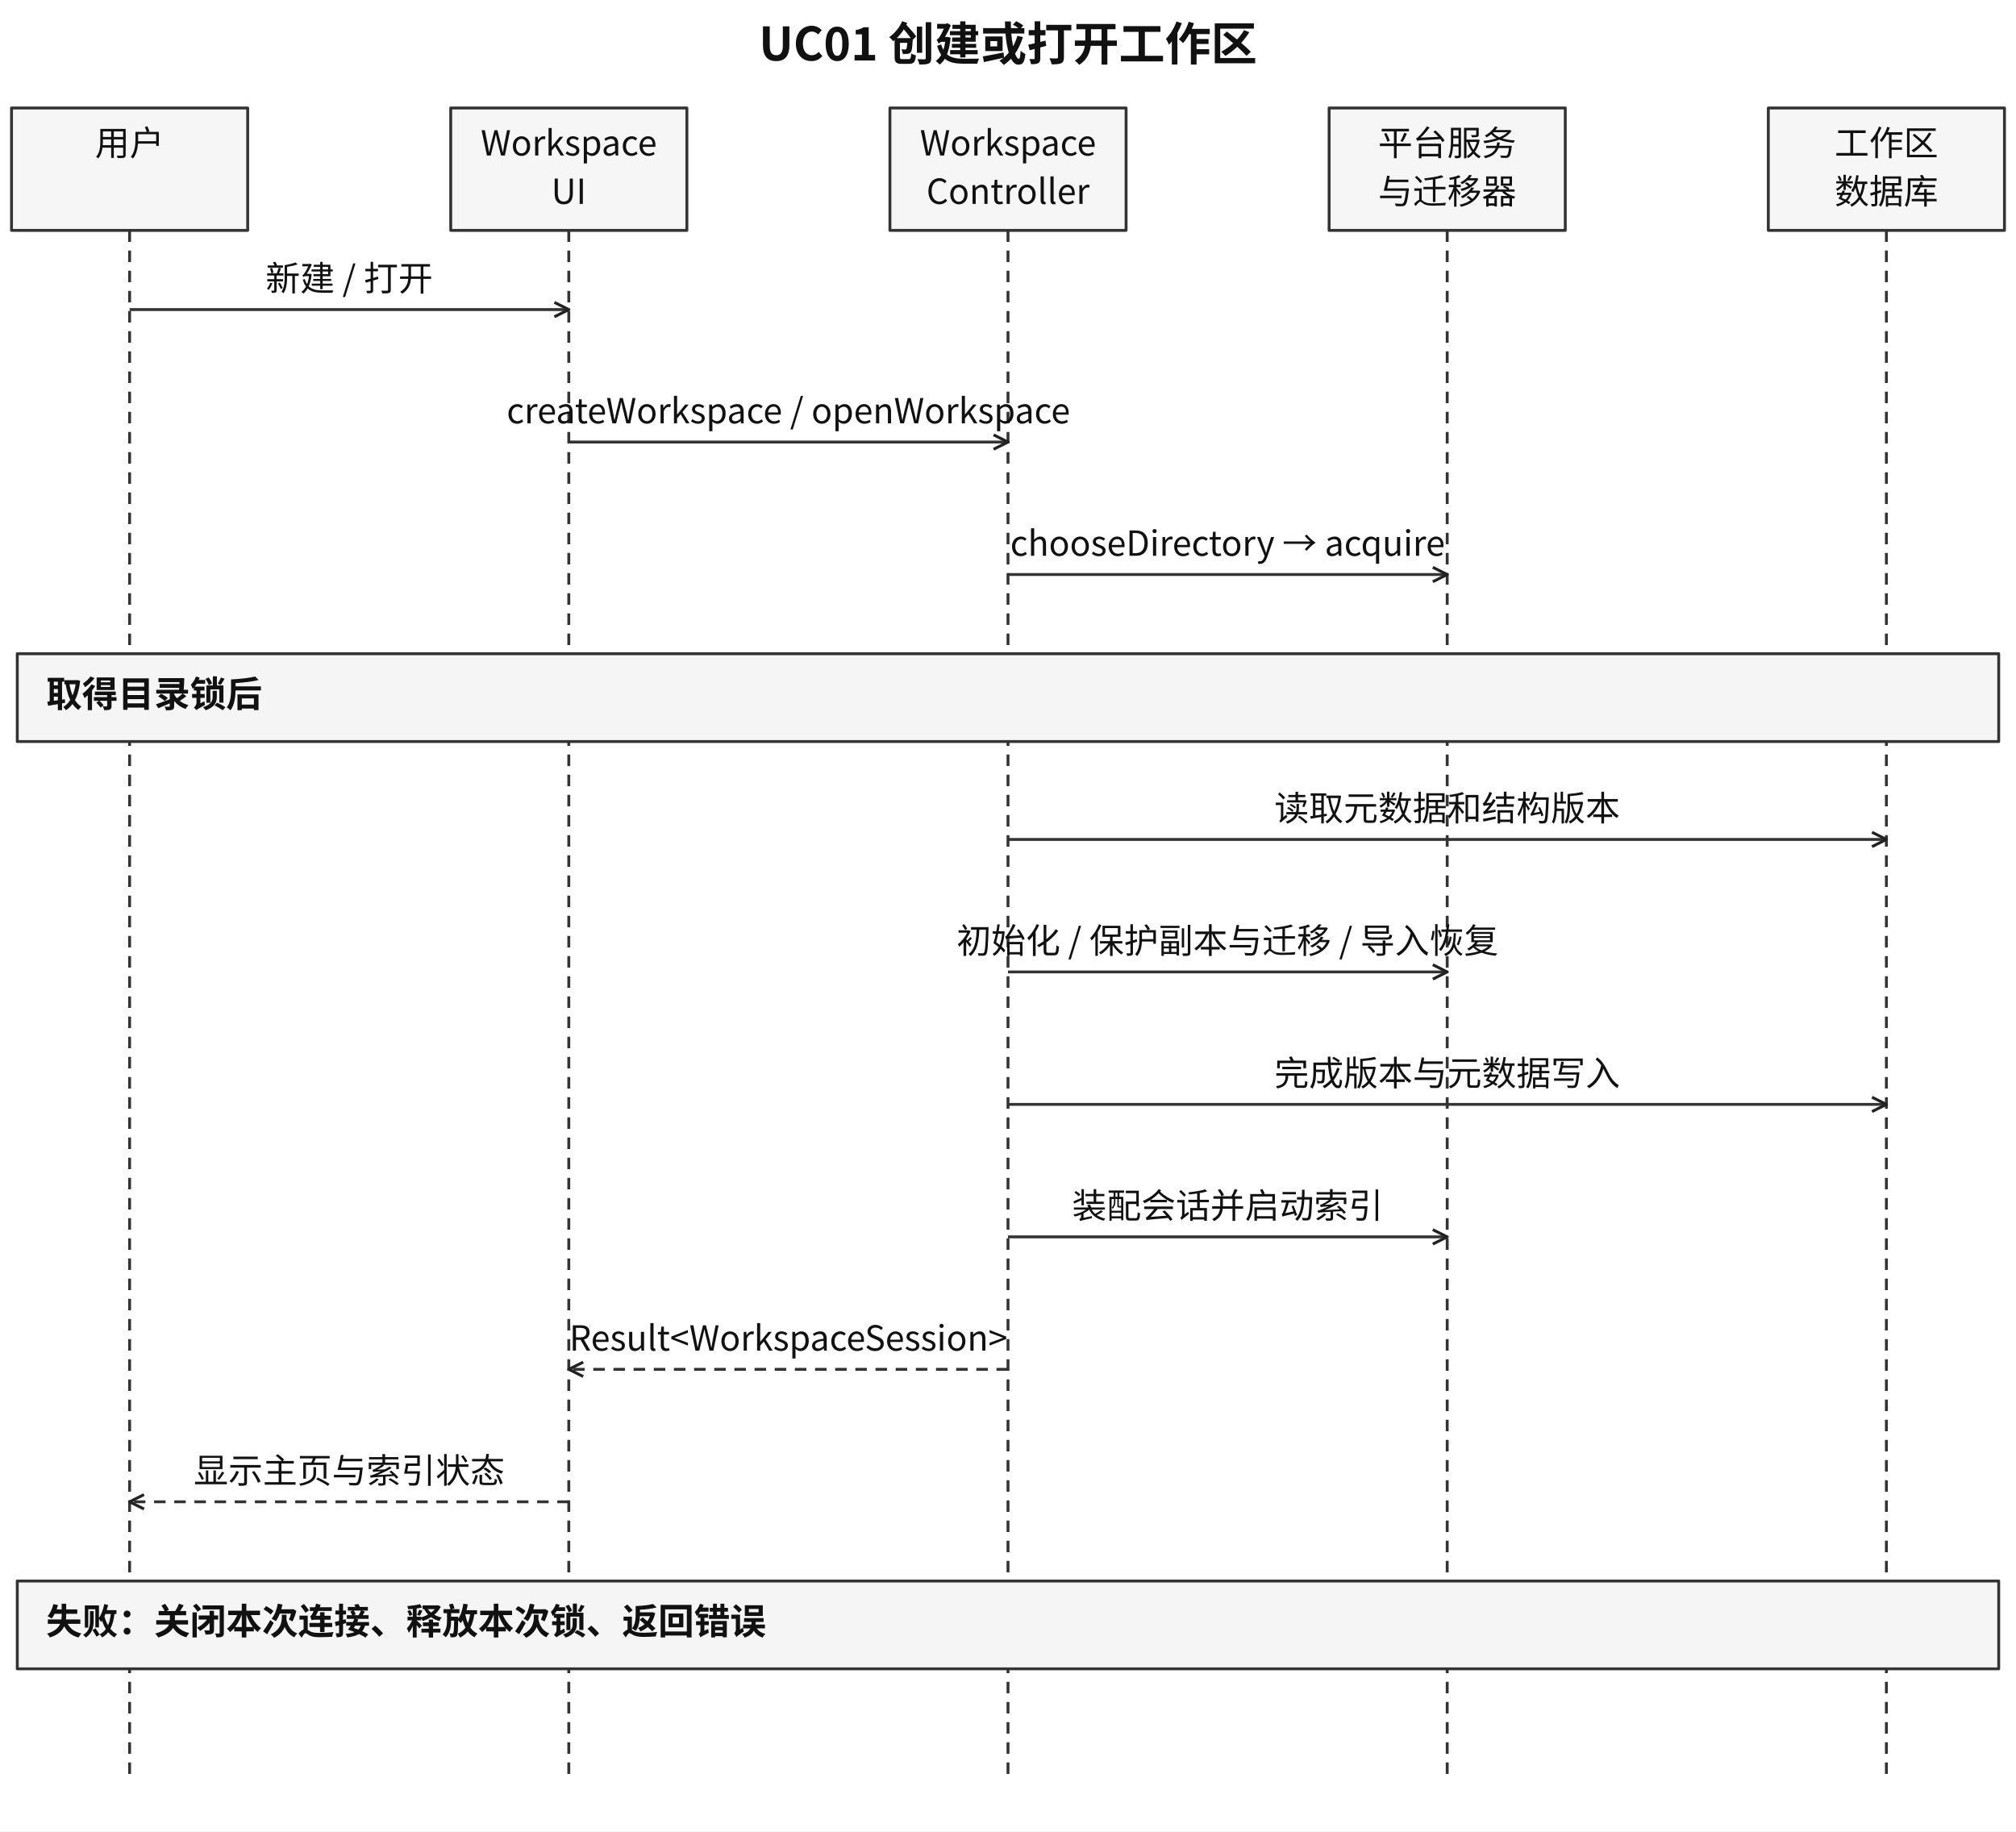
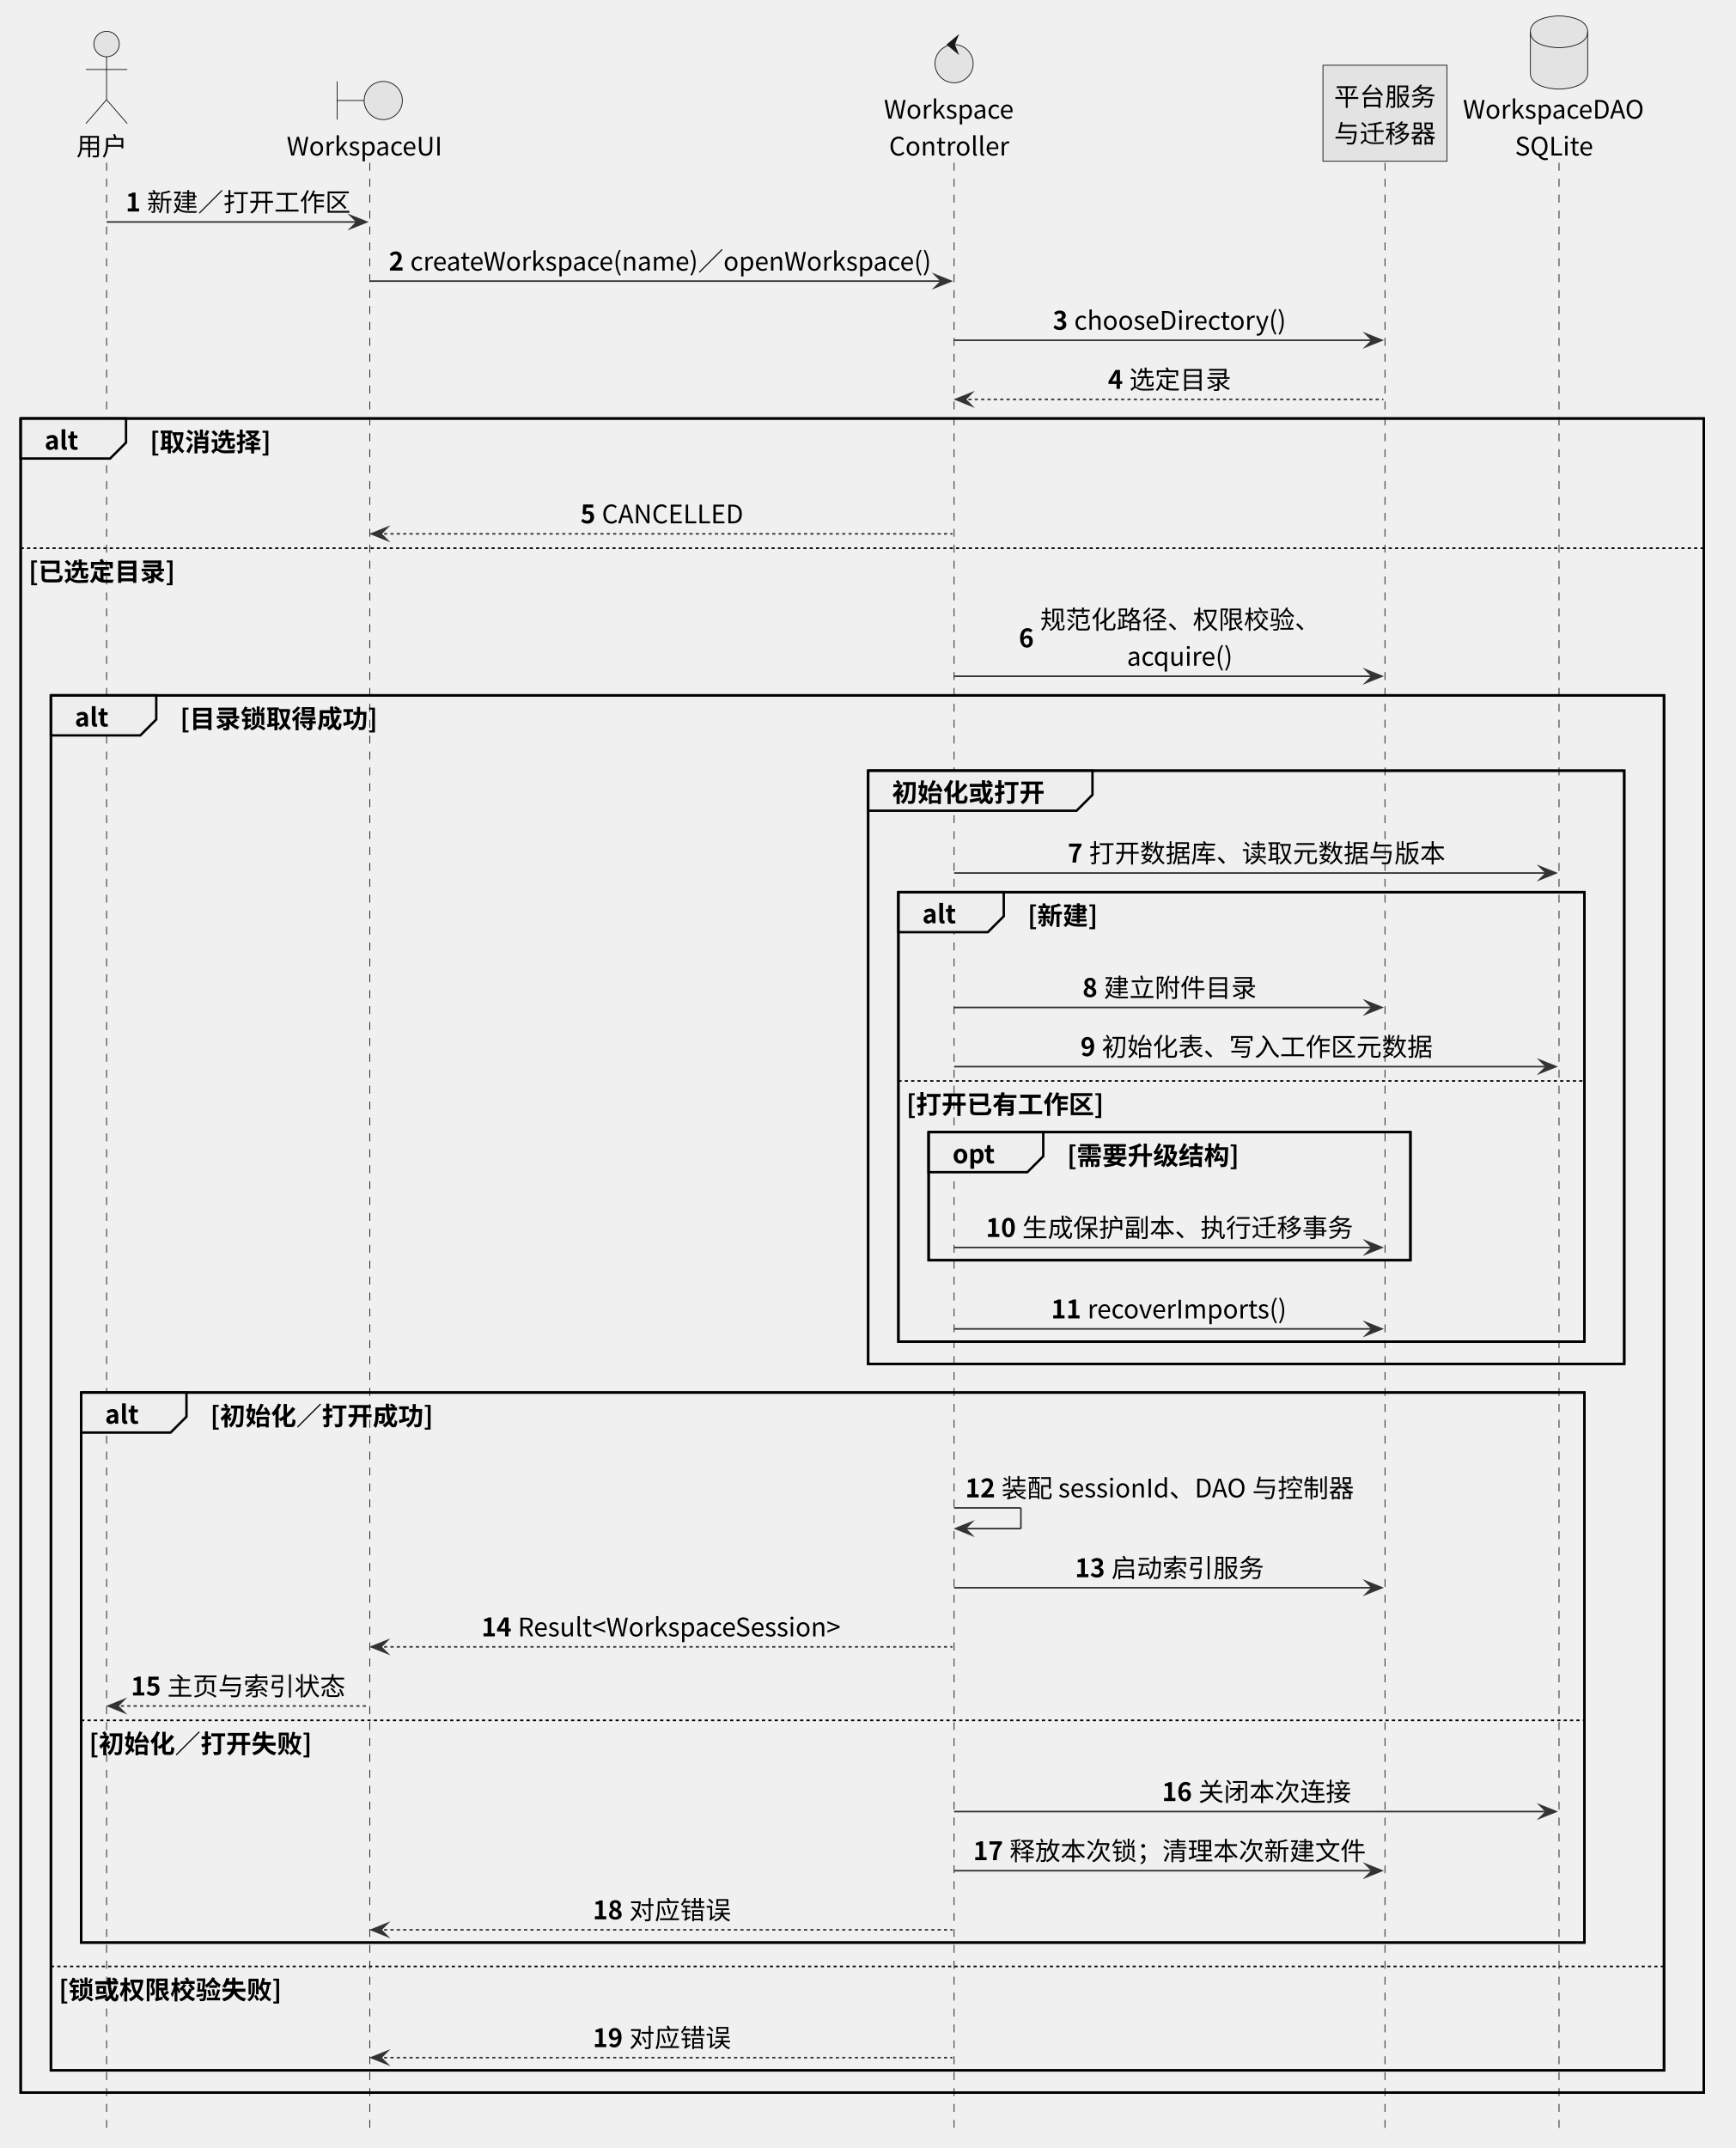
- <svg xmlns="http://www.w3.org/2000/svg" width="1400" height="1272" viewBox="0 0 1400 1272">
-   <defs>
-     <marker id="arrow" viewBox="0 0 12 12" refX="11" refY="6" markerWidth="12" markerHeight="12" orient="auto-start-reverse" markerUnits="userSpaceOnUse">
-       <path d="M1 1 L11 6 L1 11" fill="none" stroke="#222" stroke-width="2" />
-     </marker>
-     <marker id="triangle" viewBox="0 0 20 20" refX="19" refY="10" markerWidth="20" markerHeight="20" orient="auto" markerUnits="userSpaceOnUse">
-       <path d="M1 1 L19 10 L1 19 Z" fill="white" stroke="#222" stroke-width="2" />
-     </marker>
-     <marker id="diamond" viewBox="0 0 22 16" refX="1" refY="8" markerWidth="22" markerHeight="16" orient="auto-start-reverse" markerUnits="userSpaceOnUse">
-       <path d="M1 8 L11 1 L21 8 L11 15 Z" fill="#222" />
-     </marker>
-   </defs>
-   <rect width="1400" height="1272" fill="white" />
-   <g font-family="Noto Sans CJK SC, sans-serif" fill="#111" stroke-linejoin="round">
-     <text x="700.0" y="42.0" text-anchor="middle" font-size="32" font-weight="bold">UC01 创建或打开工作区</text>
-     <rect x="8.0" y="75" width="164" height="85" fill="#f6f6f6" stroke="#333" stroke-width="2" rx="0" />
-     <text x="90.0" y="108.0" text-anchor="middle" font-size="24">用户</text>
-     <line x1="90.0" y1="160" x2="90.0" y2="1237" stroke="#333" stroke-width="2" stroke-dasharray="8 6" />
-     <rect x="313.0" y="75" width="164" height="85" fill="#f6f6f6" stroke="#333" stroke-width="2" rx="0" />
-     <text x="395.0" y="108.0" text-anchor="middle" font-size="24">Workspace</text>
-     <text x="395.0" y="141.6" text-anchor="middle" font-size="24">UI</text>
-     <line x1="395.0" y1="160" x2="395.0" y2="1237" stroke="#333" stroke-width="2" stroke-dasharray="8 6" />
-     <rect x="618.0" y="75" width="164" height="85" fill="#f6f6f6" stroke="#333" stroke-width="2" rx="0" />
-     <text x="700.0" y="108.0" text-anchor="middle" font-size="24">Workspace</text>
-     <text x="700.0" y="141.6" text-anchor="middle" font-size="24">Controller</text>
-     <line x1="700.0" y1="160" x2="700.0" y2="1237" stroke="#333" stroke-width="2" stroke-dasharray="8 6" />
-     <rect x="923.0" y="75" width="164" height="85" fill="#f6f6f6" stroke="#333" stroke-width="2" rx="0" />
-     <text x="1005.0" y="108.0" text-anchor="middle" font-size="24">平台服务</text>
-     <text x="1005.0" y="141.6" text-anchor="middle" font-size="24">与迁移器</text>
-     <line x1="1005.0" y1="160" x2="1005.0" y2="1237" stroke="#333" stroke-width="2" stroke-dasharray="8 6" />
-     <rect x="1228.0" y="75" width="164" height="85" fill="#f6f6f6" stroke="#333" stroke-width="2" rx="0" />
-     <text x="1310.0" y="108.0" text-anchor="middle" font-size="24">工作区</text>
-     <text x="1310.0" y="141.6" text-anchor="middle" font-size="24">数据库</text>
-     <line x1="1310.0" y1="160" x2="1310.0" y2="1237" stroke="#333" stroke-width="2" stroke-dasharray="8 6" />
-     <line x1="90.0" y1="215" x2="395.0" y2="215" stroke="#333" stroke-width="2" marker-end="url(#arrow)" />
-     <text x="242.5" y="202.0" text-anchor="middle" font-size="24">新建 / 打开</text>
-     <line x1="395.0" y1="307" x2="700.0" y2="307" stroke="#333" stroke-width="2" marker-end="url(#arrow)" />
-     <text x="547.5" y="294.0" text-anchor="middle" font-size="24">createWorkspace / openWorkspace</text>
-     <line x1="700.0" y1="399" x2="1005.0" y2="399" stroke="#333" stroke-width="2" marker-end="url(#arrow)" />
-     <text x="852.5" y="386.0" text-anchor="middle" font-size="24">chooseDirectory → acquire</text>
-     <rect x="12" y="454" width="1376" height="61" fill="#f5f5f5" stroke="#333" stroke-width="2" rx="0" />
-     <text x="32" y="491.0" text-anchor="start" font-size="25" font-weight="bold">取得目录锁后</text>
-     <line x1="700.0" y1="583" x2="1310.0" y2="583" stroke="#333" stroke-width="2" marker-end="url(#arrow)" />
-     <text x="1005.0" y="570.0" text-anchor="middle" font-size="24">读取元数据和结构版本</text>
-     <line x1="700.0" y1="675" x2="1005.0" y2="675" stroke="#333" stroke-width="2" marker-end="url(#arrow)" />
-     <text x="852.5" y="662.0" text-anchor="middle" font-size="24">初始化 / 保护副本与迁移 / 导入恢复</text>
-     <line x1="700.0" y1="767" x2="1310.0" y2="767" stroke="#333" stroke-width="2" marker-end="url(#arrow)" />
-     <text x="1005.0" y="754.0" text-anchor="middle" font-size="24">完成版本与元数据写入</text>
-     <line x1="700.0" y1="859" x2="1005.0" y2="859" stroke="#333" stroke-width="2" marker-end="url(#arrow)" />
-     <text x="852.5" y="846.0" text-anchor="middle" font-size="24">装配会话并启动索引</text>
-     <line x1="700.0" y1="951" x2="395.0" y2="951" stroke="#333" stroke-width="2" stroke-dasharray="8 6" marker-end="url(#arrow)" />
-     <text x="547.5" y="938.0" text-anchor="middle" font-size="24">Result&lt;WorkspaceSession&gt;</text>
-     <line x1="395.0" y1="1043" x2="90.0" y2="1043" stroke="#333" stroke-width="2" stroke-dasharray="8 6" marker-end="url(#arrow)" />
-     <text x="242.5" y="1030.0" text-anchor="middle" font-size="24">显示主页与索引状态</text>
-     <rect x="12" y="1098" width="1376" height="61" fill="#f5f5f5" stroke="#333" stroke-width="2" rx="0" />
-     <text x="32" y="1135.0" text-anchor="start" font-size="25" font-weight="bold">失败：关闭本次连接、释放本次锁、返回错误</text>
+ <svg xmlns="http://www.w3.org/2000/svg" version="1.1" data-diagram-type="SEQUENCE" style="width:1091px;height:1350px;background:#FFFFFF;" width="1091px" height="1350px" viewBox="0 0 1091 1350" zoomAndPan="magnify" preserveAspectRatio="none" contentStyleType="text/css">
+   <defs />
+   <g font-family="sans-serif" lengthAdjust="spacing">
+     <rect x="13" y="263.008" width="1058.082" height="1052.209" fill="none" style="stroke:#000;stroke-width:1.5;" />
+     <rect x="32" y="437.017" width="1014.082" height="864.201" fill="none" style="stroke:#000;stroke-width:1.5;" />
+     <rect x="545.785" y="484.353" width="475.297" height="372.849" fill="none" style="stroke:#000;stroke-width:1.5;" />
+     <rect x="564.785" y="560.689" width="431.297" height="282.512" fill="none" style="stroke:#000;stroke-width:1.5;" />
+     <rect x="583.785" y="711.529" width="302.88" height="80.504" fill="none" style="stroke:#000;stroke-width:1.5;" />
+     <rect x="51" y="875.201" width="945.082" height="345.68" fill="none" style="stroke:#000;stroke-width:1.5;" />
+     <g class="participant-lifeline" data-qualified-name="U" data-entity-uid="part1" id="part1-lifeline" data-source-line="14">
+       <g>
+         <rect x="63.5" y="102.336" width="8" height="1236.882" fill="#000" fill-opacity="0" />
+         <line x1="67" y1="102.336" x2="67" y2="1339.218" style="stroke:#181818;stroke-width:0.5;stroke-dasharray:5,5;" />
+       </g>
+     </g>
+     <g class="participant-lifeline" data-qualified-name="UI" data-entity-uid="part2" id="part2-lifeline" data-source-line="15">
+       <g>
+         <rect x="228.94" y="102.336" width="8" height="1236.882" fill="#000" fill-opacity="0" />
+         <line x1="232.44" y1="102.336" x2="232.44" y2="1339.218" style="stroke:#181818;stroke-width:0.5;stroke-dasharray:5,5;" />
+       </g>
+     </g>
+     <g class="participant-lifeline" data-qualified-name="C" data-entity-uid="part3" id="part3-lifeline" data-source-line="16">
+       <g>
+         <rect x="596.285" y="102.336" width="8" height="1236.882" fill="#000" fill-opacity="0" />
+         <line x1="599.785" y1="102.336" x2="599.785" y2="1339.218" style="stroke:#181818;stroke-width:0.5;stroke-dasharray:5,5;" />
+       </g>
+     </g>
+     <g class="participant-lifeline" data-qualified-name="P" data-entity-uid="part4" id="part4-lifeline" data-source-line="17">
+       <g>
+         <rect x="867.165" y="102.336" width="8" height="1236.882" fill="#000" fill-opacity="0" />
+         <line x1="870.665" y1="102.336" x2="870.665" y2="1339.218" style="stroke:#181818;stroke-width:0.5;stroke-dasharray:5,5;" />
+       </g>
+     </g>
+     <g class="participant-lifeline" data-qualified-name="DB" data-entity-uid="part5" id="part5-lifeline" data-source-line="18">
+       <g>
+         <rect x="976.582" y="102.336" width="8" height="1236.882" fill="#000" fill-opacity="0" />
+         <line x1="980.082" y1="102.336" x2="980.082" y2="1339.218" style="stroke:#181818;stroke-width:0.5;stroke-dasharray:5,5;" />
+       </g>
+     </g>
+     <g class="participant participant-head" data-qualified-name="U" data-entity-uid="part1" id="part1-head" data-source-line="14">
+       <text x="48" y="97.728" fill="#000" font-size="16" textLength="32" font-family="Noto Sans CJK SC">用户</text>
+       <ellipse cx="67" cy="27.668" rx="8" ry="8" fill="#E3E3E3" style="stroke:#181818;stroke-width:0.5;" />
+       <path d="M67,35.668 L67,62.668 M54,43.668 L80,43.668 M67,62.668 L54,77.668 M67,62.668 L80,77.668" style="stroke:#181818;stroke-width:0.5;" fill="none" />
+     </g>
+     <g class="participant participant-head" data-qualified-name="UI" data-entity-uid="part2" id="part2-head" data-source-line="15">
+       <text x="180.216" y="97.728" fill="#000" font-size="16" textLength="98.448" font-family="Noto Sans CJK SC">WorkspaceUI</text>
+       <path d="M211.94,51.168 L211.94,75.168 M211.94,63.168 L228.94,63.168" style="stroke:#181818;stroke-width:0.5;" fill="none" />
+       <ellipse cx="240.94" cy="63.168" rx="12" ry="12" fill="#E3E3E3" style="stroke:#181818;stroke-width:0.5;" />
+     </g>
+     <g class="participant participant-head" data-qualified-name="C" data-entity-uid="part3" id="part3-head" data-source-line="16">
+       <text x="555.673" y="74.56" fill="#000" font-size="16" textLength="82.224" font-family="Noto Sans CJK SC">Workspace</text>
+       <text x="558.905" y="97.728" fill="#000" font-size="16" textLength="75.76" font-family="Noto Sans CJK SC">Controller</text>
+       <ellipse cx="599.785" cy="40" rx="12" ry="12" fill="#E3E3E3" style="stroke:#181818;stroke-width:0.5;" />
+       <polygon points="595.785,28,601.785,23,599.785,28,601.785,33,595.785,28" fill="#181818" style="stroke:#181818;stroke-width:1;stroke-linejoin:miter;stroke-miterlimit:10;" />
+     </g>
+     <g class="participant participant-head" data-qualified-name="P" data-entity-uid="part4" id="part4-head" data-source-line="17">
+       <rect x="831.665" y="41" width="78" height="60.336" fill="#E3E3E3" style="stroke:#181818;stroke-width:0.5;" />
+       <text x="838.665" y="66.56" fill="#000" font-size="16" textLength="64" font-family="Noto Sans CJK SC">平台服务</text>
+       <text x="838.665" y="89.728" fill="#000" font-size="16" textLength="64" font-family="Noto Sans CJK SC">与迁移器</text>
+     </g>
+     <g class="participant participant-head" data-qualified-name="DB" data-entity-uid="part5" id="part5-head" data-source-line="18">
+       <text x="919.665" y="74.56" fill="#000" font-size="16" textLength="114.832" font-family="Noto Sans CJK SC">WorkspaceDAO</text>
+       <text x="952.386" y="97.728" fill="#000" font-size="16" textLength="49.392" font-family="Noto Sans CJK SC">SQLite</text>
+       <path d="M962.082,20 C962.082,10 980.082,10 980.082,10 C980.082,10 998.082,10 998.082,20 L998.082,46 C998.082,56 980.082,56 980.082,56 C980.082,56 962.082,56 962.082,46 L962.082,20" style="stroke:#181818;stroke-width:0.5;" fill="#E3E3E3" />
+       <path d="M962.082,20 C962.082,30 980.082,30 980.082,30 C980.082,30 998.082,30 998.082,20" style="stroke:#181818;stroke-width:0.5;" fill="none" />
+     </g>
+     <g class="message" data-entity-1="part1" data-entity-2="part2" id="msg1" data-source-line="19">
+       <polygon points="220.44,135.504,230.44,139.504,220.44,143.504,224.44,139.504" fill="#333" style="stroke:#333;stroke-width:1;stroke-linejoin:miter;stroke-miterlimit:10;" />
+       <line x1="67" y1="139.504" x2="226.44" y2="139.504" style="stroke:#333;stroke-width:1;" />
+       <text x="79" y="132.896" fill="#000" font-size="16" font-weight="700" font-family="Noto Sans CJK SC">1</text>
+       <text x="92.44" y="132.896" fill="#000" font-size="16" font-family="Noto Sans CJK SC">新</text>
+       <text x="108.44" y="132.896" fill="#000" font-size="16" font-family="Noto Sans CJK SC">建</text>
+       <text x="124.44" y="132.896" fill="#000" font-size="16" font-family="Noto Sans CJK SC">／</text>
+       <text x="140.44" y="132.896" fill="#000" font-size="16" font-family="Noto Sans CJK SC">打</text>
+       <text x="156.44" y="132.896" fill="#000" font-size="16" font-family="Noto Sans CJK SC">开</text>
+       <text x="172.44" y="132.896" fill="#000" font-size="16" font-family="Noto Sans CJK SC">工</text>
+       <text x="188.44" y="132.896" fill="#000" font-size="16" font-family="Noto Sans CJK SC">作</text>
+       <text x="204.44" y="132.896" fill="#000" font-size="16" font-family="Noto Sans CJK SC">区</text>
+     </g>
+     <g class="message" data-entity-1="part2" data-entity-2="part3" id="msg2" data-source-line="20">
+       <polygon points="587.785,172.672,597.785,176.672,587.785,180.672,591.785,176.672" fill="#333" style="stroke:#333;stroke-width:1;stroke-linejoin:miter;stroke-miterlimit:10;" />
+       <line x1="232.44" y1="176.672" x2="593.785" y2="176.672" style="stroke:#333;stroke-width:1;" />
+       <text x="244.44" y="170.064" fill="#000" font-size="16" font-weight="700" font-family="Noto Sans CJK SC">2</text>
+       <text x="257.88" y="170.064" fill="#000" font-size="16" textLength="329.905" font-family="Noto Sans CJK SC">createWorkspace(name)／openWorkspace()</text>
+     </g>
+     <g class="message" data-entity-1="part3" data-entity-2="part4" id="msg3" data-source-line="21">
+       <polygon points="858.665,209.84,868.665,213.84,858.665,217.84,862.665,213.84" fill="#333" style="stroke:#333;stroke-width:1;stroke-linejoin:miter;stroke-miterlimit:10;" />
+       <line x1="599.785" y1="213.84" x2="864.665" y2="213.84" style="stroke:#333;stroke-width:1;" />
+       <text x="661.833" y="207.232" fill="#000" font-size="16" font-weight="700" font-family="Noto Sans CJK SC">3</text>
+       <text x="675.273" y="207.232" fill="#000" font-size="16" textLength="133.344" font-family="Noto Sans CJK SC">chooseDirectory()</text>
+     </g>
+     <g class="message" data-entity-1="part4" data-entity-2="part3" id="msg4" data-source-line="22">
+       <polygon points="610.785,247.008,600.785,251.008,610.785,255.008,606.785,251.008" fill="#333" style="stroke:#333;stroke-width:1;stroke-linejoin:miter;stroke-miterlimit:10;" />
+       <line x1="604.785" y1="251.008" x2="869.665" y2="251.008" style="stroke:#333;stroke-width:1;stroke-dasharray:2,2;" />
+       <text x="696.505" y="244.4" fill="#000" font-size="16" font-weight="700" font-family="Noto Sans CJK SC">4</text>
+       <text x="709.945" y="244.4" fill="#000" font-size="16" font-family="Noto Sans CJK SC">选</text>
+       <text x="725.945" y="244.4" fill="#000" font-size="16" font-family="Noto Sans CJK SC">定</text>
+       <text x="741.945" y="244.4" fill="#000" font-size="16" font-family="Noto Sans CJK SC">目</text>
+       <text x="757.945" y="244.4" fill="#000" font-size="16" font-family="Noto Sans CJK SC">录</text>
+     </g>
+     <path d="M13,263.008 L79.232,263.008 L79.232,278.176 L69.232,288.176 L13,288.176 L13,263.008" style="stroke:#000;stroke-width:1.5;" fill="#EEE" />
+     <rect x="13" y="263.008" width="1058.082" height="1052.209" fill="none" style="stroke:#000;stroke-width:1.5;" />
+     <text x="28" y="282.568" fill="#000" font-size="16" textLength="21.232" font-weight="700" font-family="Noto Sans CJK SC">alt</text>
+     <text x="94.232" y="283.568" fill="#000" font-size="16" textLength="76.096" font-weight="700" font-family="Noto Sans CJK SC">[取消选择]</text>
+     <g class="message" data-entity-1="part3" data-entity-2="part2" id="msg5" data-source-line="24">
+       <polygon points="243.44,331.512,233.44,335.512,243.44,339.512,239.44,335.512" fill="#333" style="stroke:#333;stroke-width:1;stroke-linejoin:miter;stroke-miterlimit:10;" />
+       <line x1="237.44" y1="335.512" x2="598.785" y2="335.512" style="stroke:#333;stroke-width:1;stroke-dasharray:2,2;" />
+       <text x="364.92" y="328.904" fill="#000" font-size="16" font-weight="700" font-family="Noto Sans CJK SC">5</text>
+       <text x="378.361" y="328.904" fill="#000" font-size="16" textLength="88.944" font-family="Noto Sans CJK SC">CANCELLED</text>
+     </g>
+     <line x1="13" y1="344.512" x2="1071.082" y2="344.512" style="stroke:#000;stroke-width:1;stroke-dasharray:2,2;" />
+     <text x="18" y="365.072" fill="#000" font-size="16" textLength="92.096" font-weight="700" font-family="Noto Sans CJK SC">[已选定目录]</text>
+     <g class="message" data-entity-1="part3" data-entity-2="part4" id="msg6" data-source-line="26">
+       <polygon points="858.665,421.017,868.665,425.017,858.665,429.017,862.665,425.017" fill="#333" style="stroke:#333;stroke-width:1;stroke-linejoin:miter;stroke-miterlimit:10;" />
+       <line x1="599.785" y1="425.017" x2="864.665" y2="425.017" style="stroke:#333;stroke-width:1;" />
+       <text x="640.505" y="406.825" fill="#000" font-size="16" font-weight="700" font-family="Noto Sans CJK SC">6</text>
+       <text x="653.945" y="395.241" fill="#000" font-size="16" font-family="Noto Sans CJK SC">规</text>
+       <text x="669.945" y="395.241" fill="#000" font-size="16" font-family="Noto Sans CJK SC">范</text>
+       <text x="685.945" y="395.241" fill="#000" font-size="16" font-family="Noto Sans CJK SC">化</text>
+       <text x="701.945" y="395.241" fill="#000" font-size="16" font-family="Noto Sans CJK SC">路</text>
+       <text x="717.945" y="395.241" fill="#000" font-size="16" font-family="Noto Sans CJK SC">径</text>
+       <text x="733.945" y="395.241" fill="#000" font-size="16" font-family="Noto Sans CJK SC">、</text>
+       <text x="749.945" y="395.241" fill="#000" font-size="16" font-family="Noto Sans CJK SC">权</text>
+       <text x="765.945" y="395.241" fill="#000" font-size="16" font-family="Noto Sans CJK SC">限</text>
+       <text x="781.945" y="395.241" fill="#000" font-size="16" font-family="Noto Sans CJK SC">校</text>
+       <text x="797.945" y="395.241" fill="#000" font-size="16" font-family="Noto Sans CJK SC">验</text>
+       <text x="813.945" y="395.241" fill="#000" font-size="16" font-family="Noto Sans CJK SC">、</text>
+       <text x="708.401" y="418.409" fill="#000" font-size="16" textLength="67.088" font-family="Noto Sans CJK SC">acquire()</text>
+     </g>
+     <path d="M32,437.017 L98.232,437.017 L98.232,452.185 L88.232,462.185 L32,462.185 L32,437.017" style="stroke:#000;stroke-width:1.5;" fill="#EEE" />
+     <rect x="32" y="437.017" width="1014.082" height="864.201" fill="none" style="stroke:#000;stroke-width:1.5;" />
+     <text x="47" y="456.577" fill="#000" font-size="16" textLength="21.232" font-weight="700" font-family="Noto Sans CJK SC">alt</text>
+     <text x="113.232" y="457.577" fill="#000" font-size="16" textLength="124.096" font-weight="700" font-family="Noto Sans CJK SC">[目录锁取得成功]</text>
+     <path d="M545.785,484.353 L686.785,484.353 L686.785,499.521 L676.785,509.521 L545.785,509.521 L545.785,484.353" style="stroke:#000;stroke-width:1.5;" fill="#EEE" />
+     <rect x="545.785" y="484.353" width="475.297" height="372.849" fill="none" style="stroke:#000;stroke-width:1.5;" />
+     <text x="560.785" y="503.913" fill="#000" font-size="16" textLength="96" font-weight="700" font-family="Noto Sans CJK SC">初始化或打开</text>
+     <g class="message" data-entity-1="part3" data-entity-2="part5" id="msg7" data-source-line="29">
+       <polygon points="968.082,544.689,978.082,548.689,968.082,552.689,972.082,548.689" fill="#333" style="stroke:#333;stroke-width:1;stroke-linejoin:miter;stroke-miterlimit:10;" />
+       <line x1="599.785" y1="548.689" x2="974.082" y2="548.689" style="stroke:#333;stroke-width:1;" />
+       <text x="671.213" y="542.081" fill="#000" font-size="16" font-weight="700" font-family="Noto Sans CJK SC">7</text>
+       <text x="684.653" y="542.081" fill="#000" font-size="16" font-family="Noto Sans CJK SC">打</text>
+       <text x="700.653" y="542.081" fill="#000" font-size="16" font-family="Noto Sans CJK SC">开</text>
+       <text x="716.653" y="542.081" fill="#000" font-size="16" font-family="Noto Sans CJK SC">数</text>
+       <text x="732.653" y="542.081" fill="#000" font-size="16" font-family="Noto Sans CJK SC">据</text>
+       <text x="748.653" y="542.081" fill="#000" font-size="16" font-family="Noto Sans CJK SC">库</text>
+       <text x="764.653" y="542.081" fill="#000" font-size="16" font-family="Noto Sans CJK SC">、</text>
+       <text x="780.653" y="542.081" fill="#000" font-size="16" font-family="Noto Sans CJK SC">读</text>
+       <text x="796.653" y="542.081" fill="#000" font-size="16" font-family="Noto Sans CJK SC">取</text>
+       <text x="812.653" y="542.081" fill="#000" font-size="16" font-family="Noto Sans CJK SC">元</text>
+       <text x="828.653" y="542.081" fill="#000" font-size="16" font-family="Noto Sans CJK SC">数</text>
+       <text x="844.653" y="542.081" fill="#000" font-size="16" font-family="Noto Sans CJK SC">据</text>
+       <text x="860.653" y="542.081" fill="#000" font-size="16" font-family="Noto Sans CJK SC">与</text>
+       <text x="876.653" y="542.081" fill="#000" font-size="16" font-family="Noto Sans CJK SC">版</text>
+       <text x="892.653" y="542.081" fill="#000" font-size="16" font-family="Noto Sans CJK SC">本</text>
+     </g>
+     <path d="M564.785,560.689 L631.017,560.689 L631.017,575.857 L621.017,585.857 L564.785,585.857 L564.785,560.689" style="stroke:#000;stroke-width:1.5;" fill="#EEE" />
+     <rect x="564.785" y="560.689" width="431.297" height="282.512" fill="none" style="stroke:#000;stroke-width:1.5;" />
+     <text x="579.785" y="580.249" fill="#000" font-size="16" textLength="21.232" font-weight="700" font-family="Noto Sans CJK SC">alt</text>
+     <text x="646.017" y="581.249" fill="#000" font-size="16" textLength="44.096" font-weight="700" font-family="Noto Sans CJK SC">[新建]</text>
+     <g class="message" data-entity-1="part3" data-entity-2="part4" id="msg8" data-source-line="31">
+       <polygon points="858.665,629.193,868.665,633.193,858.665,637.193,862.665,633.193" fill="#333" style="stroke:#333;stroke-width:1;stroke-linejoin:miter;stroke-miterlimit:10;" />
+       <line x1="599.785" y1="633.193" x2="864.665" y2="633.193" style="stroke:#333;stroke-width:1;" />
+       <text x="680.505" y="626.585" fill="#000" font-size="16" font-weight="700" font-family="Noto Sans CJK SC">8</text>
+       <text x="693.945" y="626.585" fill="#000" font-size="16" font-family="Noto Sans CJK SC">建</text>
+       <text x="709.945" y="626.585" fill="#000" font-size="16" font-family="Noto Sans CJK SC">立</text>
+       <text x="725.945" y="626.585" fill="#000" font-size="16" font-family="Noto Sans CJK SC">附</text>
+       <text x="741.945" y="626.585" fill="#000" font-size="16" font-family="Noto Sans CJK SC">件</text>
+       <text x="757.945" y="626.585" fill="#000" font-size="16" font-family="Noto Sans CJK SC">目</text>
+       <text x="773.945" y="626.585" fill="#000" font-size="16" font-family="Noto Sans CJK SC">录</text>
+     </g>
+     <g class="message" data-entity-1="part3" data-entity-2="part5" id="msg9" data-source-line="32">
+       <polygon points="968.082,666.361,978.082,670.361,968.082,674.361,972.082,670.361" fill="#333" style="stroke:#333;stroke-width:1;stroke-linejoin:miter;stroke-miterlimit:10;" />
+       <line x1="599.785" y1="670.361" x2="974.082" y2="670.361" style="stroke:#333;stroke-width:1;" />
+       <text x="679.213" y="663.753" fill="#000" font-size="16" font-weight="700" font-family="Noto Sans CJK SC">9</text>
+       <text x="692.653" y="663.753" fill="#000" font-size="16" font-family="Noto Sans CJK SC">初</text>
+       <text x="708.653" y="663.753" fill="#000" font-size="16" font-family="Noto Sans CJK SC">始</text>
+       <text x="724.653" y="663.753" fill="#000" font-size="16" font-family="Noto Sans CJK SC">化</text>
+       <text x="740.653" y="663.753" fill="#000" font-size="16" font-family="Noto Sans CJK SC">表</text>
+       <text x="756.653" y="663.753" fill="#000" font-size="16" font-family="Noto Sans CJK SC">、</text>
+       <text x="772.653" y="663.753" fill="#000" font-size="16" font-family="Noto Sans CJK SC">写</text>
+       <text x="788.653" y="663.753" fill="#000" font-size="16" font-family="Noto Sans CJK SC">入</text>
+       <text x="804.653" y="663.753" fill="#000" font-size="16" font-family="Noto Sans CJK SC">工</text>
+       <text x="820.653" y="663.753" fill="#000" font-size="16" font-family="Noto Sans CJK SC">作</text>
+       <text x="836.653" y="663.753" fill="#000" font-size="16" font-family="Noto Sans CJK SC">区</text>
+       <text x="852.653" y="663.753" fill="#000" font-size="16" font-family="Noto Sans CJK SC">元</text>
+       <text x="868.653" y="663.753" fill="#000" font-size="16" font-family="Noto Sans CJK SC">数</text>
+       <text x="884.653" y="663.753" fill="#000" font-size="16" font-family="Noto Sans CJK SC">据</text>
+     </g>
+     <line x1="564.785" y1="679.361" x2="996.082" y2="679.361" style="stroke:#000;stroke-width:1;stroke-dasharray:2,2;" />
+     <text x="569.785" y="699.921" fill="#000" font-size="16" textLength="124.096" font-weight="700" font-family="Noto Sans CJK SC">[打开已有工作区]</text>
+     <path d="M583.785,711.529 L655.841,711.529 L655.841,726.697 L645.841,736.697 L583.785,736.697 L583.785,711.529" style="stroke:#000;stroke-width:1.5;" fill="#EEE" />
+     <rect x="583.785" y="711.529" width="302.88" height="80.504" fill="none" style="stroke:#000;stroke-width:1.5;" />
+     <text x="598.785" y="731.089" fill="#000" font-size="16" textLength="27.056" font-weight="700" font-family="Noto Sans CJK SC">opt</text>
+     <text x="670.841" y="732.089" fill="#000" font-size="16" textLength="108.096" font-weight="700" font-family="Noto Sans CJK SC">[需要升级结构]</text>
+     <g class="message" data-entity-1="part3" data-entity-2="part4" id="msg10" data-source-line="35">
+       <polygon points="858.665,780.033,868.665,784.033,858.665,788.033,862.665,784.033" fill="#333" style="stroke:#333;stroke-width:1;stroke-linejoin:miter;stroke-miterlimit:10;" />
+       <line x1="599.785" y1="784.033" x2="864.665" y2="784.033" style="stroke:#333;stroke-width:1;" />
+       <text x="619.785" y="777.425" fill="#000" font-size="16" textLength="18.88" font-weight="700" font-family="Noto Sans CJK SC">10</text>
+       <text x="642.665" y="777.425" fill="#000" font-size="16" font-family="Noto Sans CJK SC">生</text>
+       <text x="658.665" y="777.425" fill="#000" font-size="16" font-family="Noto Sans CJK SC">成</text>
+       <text x="674.665" y="777.425" fill="#000" font-size="16" font-family="Noto Sans CJK SC">保</text>
+       <text x="690.665" y="777.425" fill="#000" font-size="16" font-family="Noto Sans CJK SC">护</text>
+       <text x="706.665" y="777.425" fill="#000" font-size="16" font-family="Noto Sans CJK SC">副</text>
+       <text x="722.665" y="777.425" fill="#000" font-size="16" font-family="Noto Sans CJK SC">本</text>
+       <text x="738.665" y="777.425" fill="#000" font-size="16" font-family="Noto Sans CJK SC">、</text>
+       <text x="754.665" y="777.425" fill="#000" font-size="16" font-family="Noto Sans CJK SC">执</text>
+       <text x="770.665" y="777.425" fill="#000" font-size="16" font-family="Noto Sans CJK SC">行</text>
+       <text x="786.665" y="777.425" fill="#000" font-size="16" font-family="Noto Sans CJK SC">迁</text>
+       <text x="802.665" y="777.425" fill="#000" font-size="16" font-family="Noto Sans CJK SC">移</text>
+       <text x="818.665" y="777.425" fill="#000" font-size="16" font-family="Noto Sans CJK SC">事</text>
+       <text x="834.665" y="777.425" fill="#000" font-size="16" font-family="Noto Sans CJK SC">务</text>
+     </g>
+     <g class="message" data-entity-1="part3" data-entity-2="part4" id="msg11" data-source-line="37">
+       <polygon points="858.665,831.201,868.665,835.201,858.665,839.201,862.665,835.201" fill="#333" style="stroke:#333;stroke-width:1;stroke-linejoin:miter;stroke-miterlimit:10;" />
+       <line x1="599.785" y1="835.201" x2="864.665" y2="835.201" style="stroke:#333;stroke-width:1;" />
+       <text x="660.785" y="828.593" fill="#000" font-size="16" textLength="18.88" font-weight="700" font-family="Noto Sans CJK SC">11</text>
+       <text x="683.665" y="828.593" fill="#000" font-size="16" textLength="126" font-family="Noto Sans CJK SC">recoverImports()</text>
+     </g>
+     <path d="M51,875.201 L117.232,875.201 L117.232,890.369 L107.232,900.369 L51,900.369 L51,875.201" style="stroke:#000;stroke-width:1.5;" fill="#EEE" />
+     <rect x="51" y="875.201" width="945.082" height="345.68" fill="none" style="stroke:#000;stroke-width:1.5;" />
+     <text x="66" y="894.761" fill="#000" font-size="16" textLength="21.232" font-weight="700" font-family="Noto Sans CJK SC">alt</text>
+     <text x="132.232" y="895.761" fill="#000" font-size="16" textLength="140.096" font-weight="700" font-family="Noto Sans CJK SC">[初始化／打开成功]</text>
+     <g class="message" data-entity-1="part3" data-entity-2="part3" id="msg12" data-source-line="41">
+       <line x1="599.785" y1="947.705" x2="641.785" y2="947.705" style="stroke:#333;stroke-width:1;" />
+       <line x1="641.785" y1="947.705" x2="641.785" y2="960.705" style="stroke:#333;stroke-width:1;" />
+       <line x1="600.785" y1="960.705" x2="641.785" y2="960.705" style="stroke:#333;stroke-width:1;" />
+       <polygon points="610.785,956.705,600.785,960.705,610.785,964.705,606.785,960.705" fill="#333" style="stroke:#333;stroke-width:1;stroke-linejoin:miter;stroke-miterlimit:10;" />
+       <text x="606.785" y="941.097" fill="#000" font-size="16" textLength="18.88" font-weight="700" font-family="Noto Sans CJK SC">12</text>
+       <text x="629.665" y="941.097" fill="#000" font-size="16" font-family="Noto Sans CJK SC">装</text>
+       <text x="645.665" y="941.097" fill="#000" font-size="16" font-family="Noto Sans CJK SC">配</text>
+       <text x="661.665" y="941.097" fill="#000" font-size="16" font-family="Noto Sans CJK SC"> </text>
+       <text x="665.249" y="941.097" fill="#000" font-size="16" textLength="69.792" font-family="Noto Sans CJK SC">sessionId</text>
+       <text x="735.041" y="941.097" fill="#000" font-size="16" font-family="Noto Sans CJK SC">、</text>
+       <text x="751.041" y="941.097" fill="#000" font-size="16" textLength="32.608" font-family="Noto Sans CJK SC">DAO</text>
+       <text x="783.649" y="941.097" fill="#000" font-size="16" font-family="Noto Sans CJK SC"> </text>
+       <text x="787.233" y="941.097" fill="#000" font-size="16" font-family="Noto Sans CJK SC">与</text>
+       <text x="803.233" y="941.097" fill="#000" font-size="16" font-family="Noto Sans CJK SC">控</text>
+       <text x="819.233" y="941.097" fill="#000" font-size="16" font-family="Noto Sans CJK SC">制</text>
+       <text x="835.233" y="941.097" fill="#000" font-size="16" font-family="Noto Sans CJK SC">器</text>
+     </g>
+     <g class="message" data-entity-1="part3" data-entity-2="part4" id="msg13" data-source-line="42">
+       <polygon points="858.665,993.873,868.665,997.873,858.665,1001.873,862.665,997.873" fill="#333" style="stroke:#333;stroke-width:1;stroke-linejoin:miter;stroke-miterlimit:10;" />
+       <line x1="599.785" y1="997.873" x2="864.665" y2="997.873" style="stroke:#333;stroke-width:1;" />
+       <text x="675.785" y="991.265" fill="#000" font-size="16" textLength="18.88" font-weight="700" font-family="Noto Sans CJK SC">13</text>
+       <text x="698.665" y="991.265" fill="#000" font-size="16" font-family="Noto Sans CJK SC">启</text>
+       <text x="714.665" y="991.265" fill="#000" font-size="16" font-family="Noto Sans CJK SC">动</text>
+       <text x="730.665" y="991.265" fill="#000" font-size="16" font-family="Noto Sans CJK SC">索</text>
+       <text x="746.665" y="991.265" fill="#000" font-size="16" font-family="Noto Sans CJK SC">引</text>
+       <text x="762.665" y="991.265" fill="#000" font-size="16" font-family="Noto Sans CJK SC">服</text>
+       <text x="778.665" y="991.265" fill="#000" font-size="16" font-family="Noto Sans CJK SC">务</text>
+     </g>
+     <g class="message" data-entity-1="part3" data-entity-2="part2" id="msg14" data-source-line="43">
+       <polygon points="243.44,1031.041,233.44,1035.041,243.44,1039.041,239.44,1035.041" fill="#333" style="stroke:#333;stroke-width:1;stroke-linejoin:miter;stroke-miterlimit:10;" />
+       <line x1="237.44" y1="1035.041" x2="598.785" y2="1035.041" style="stroke:#333;stroke-width:1;stroke-dasharray:2,2;" />
+       <text x="302.664" y="1028.433" fill="#000" font-size="16" textLength="18.88" font-weight="700" font-family="Noto Sans CJK SC">14</text>
+       <text x="325.544" y="1028.433" fill="#000" font-size="16" textLength="204.016" font-family="Noto Sans CJK SC">Result&lt;WorkspaceSession&gt;</text>
+     </g>
+     <g class="message" data-entity-1="part2" data-entity-2="part1" id="msg15" data-source-line="44">
+       <polygon points="78,1068.209,68,1072.209,78,1076.209,74,1072.209" fill="#333" style="stroke:#333;stroke-width:1;stroke-linejoin:miter;stroke-miterlimit:10;" />
+       <line x1="72" y1="1072.209" x2="231.44" y2="1072.209" style="stroke:#333;stroke-width:1;stroke-dasharray:2,2;" />
+       <text x="82.28" y="1065.601" fill="#000" font-size="16" textLength="18.88" font-weight="700" font-family="Noto Sans CJK SC">15</text>
+       <text x="105.16" y="1065.601" fill="#000" font-size="16" font-family="Noto Sans CJK SC">主</text>
+       <text x="121.16" y="1065.601" fill="#000" font-size="16" font-family="Noto Sans CJK SC">页</text>
+       <text x="137.16" y="1065.601" fill="#000" font-size="16" font-family="Noto Sans CJK SC">与</text>
+       <text x="153.16" y="1065.601" fill="#000" font-size="16" font-family="Noto Sans CJK SC">索</text>
+       <text x="169.16" y="1065.601" fill="#000" font-size="16" font-family="Noto Sans CJK SC">引</text>
+       <text x="185.16" y="1065.601" fill="#000" font-size="16" font-family="Noto Sans CJK SC">状</text>
+       <text x="201.16" y="1065.601" fill="#000" font-size="16" font-family="Noto Sans CJK SC">态</text>
+     </g>
+     <line x1="51" y1="1081.209" x2="996.082" y2="1081.209" style="stroke:#000;stroke-width:1;stroke-dasharray:2,2;" />
+     <text x="56" y="1101.769" fill="#000" font-size="16" textLength="140.096" font-weight="700" font-family="Noto Sans CJK SC">[初始化／打开失败]</text>
+     <g class="message" data-entity-1="part3" data-entity-2="part5" id="msg16" data-source-line="46">
+       <polygon points="968.082,1134.546,978.082,1138.546,968.082,1142.546,972.082,1138.546" fill="#333" style="stroke:#333;stroke-width:1;stroke-linejoin:miter;stroke-miterlimit:10;" />
+       <line x1="599.785" y1="1138.546" x2="974.082" y2="1138.546" style="stroke:#333;stroke-width:1;" />
+       <text x="730.493" y="1131.938" fill="#000" font-size="16" textLength="18.88" font-weight="700" font-family="Noto Sans CJK SC">16</text>
+       <text x="753.373" y="1131.938" fill="#000" font-size="16" font-family="Noto Sans CJK SC">关</text>
+       <text x="769.373" y="1131.938" fill="#000" font-size="16" font-family="Noto Sans CJK SC">闭</text>
+       <text x="785.373" y="1131.938" fill="#000" font-size="16" font-family="Noto Sans CJK SC">本</text>
+       <text x="801.373" y="1131.938" fill="#000" font-size="16" font-family="Noto Sans CJK SC">次</text>
+       <text x="817.373" y="1131.938" fill="#000" font-size="16" font-family="Noto Sans CJK SC">连</text>
+       <text x="833.373" y="1131.938" fill="#000" font-size="16" font-family="Noto Sans CJK SC">接</text>
+     </g>
+     <g class="message" data-entity-1="part3" data-entity-2="part4" id="msg17" data-source-line="47">
+       <polygon points="858.665,1171.714,868.665,1175.714,858.665,1179.714,862.665,1175.714" fill="#333" style="stroke:#333;stroke-width:1;stroke-linejoin:miter;stroke-miterlimit:10;" />
+       <line x1="599.785" y1="1175.714" x2="864.665" y2="1175.714" style="stroke:#333;stroke-width:1;" />
+       <text x="611.785" y="1169.106" fill="#000" font-size="16" textLength="18.88" font-weight="700" font-family="Noto Sans CJK SC">17</text>
+       <text x="634.665" y="1169.106" fill="#000" font-size="16" font-family="Noto Sans CJK SC">释</text>
+       <text x="650.665" y="1169.106" fill="#000" font-size="16" font-family="Noto Sans CJK SC">放</text>
+       <text x="666.665" y="1169.106" fill="#000" font-size="16" font-family="Noto Sans CJK SC">本</text>
+       <text x="682.665" y="1169.106" fill="#000" font-size="16" font-family="Noto Sans CJK SC">次</text>
+       <text x="698.665" y="1169.106" fill="#000" font-size="16" font-family="Noto Sans CJK SC">锁</text>
+       <text x="714.665" y="1169.106" fill="#000" font-size="16" font-family="Noto Sans CJK SC">；</text>
+       <text x="730.665" y="1169.106" fill="#000" font-size="16" font-family="Noto Sans CJK SC">清</text>
+       <text x="746.665" y="1169.106" fill="#000" font-size="16" font-family="Noto Sans CJK SC">理</text>
+       <text x="762.665" y="1169.106" fill="#000" font-size="16" font-family="Noto Sans CJK SC">本</text>
+       <text x="778.665" y="1169.106" fill="#000" font-size="16" font-family="Noto Sans CJK SC">次</text>
+       <text x="794.665" y="1169.106" fill="#000" font-size="16" font-family="Noto Sans CJK SC">新</text>
+       <text x="810.665" y="1169.106" fill="#000" font-size="16" font-family="Noto Sans CJK SC">建</text>
+       <text x="826.665" y="1169.106" fill="#000" font-size="16" font-family="Noto Sans CJK SC">文</text>
+       <text x="842.665" y="1169.106" fill="#000" font-size="16" font-family="Noto Sans CJK SC">件</text>
+     </g>
+     <g class="message" data-entity-1="part3" data-entity-2="part2" id="msg18" data-source-line="48">
+       <polygon points="243.44,1208.882,233.44,1212.882,243.44,1216.882,239.44,1212.882" fill="#333" style="stroke:#333;stroke-width:1;stroke-linejoin:miter;stroke-miterlimit:10;" />
+       <line x1="237.44" y1="1212.882" x2="598.785" y2="1212.882" style="stroke:#333;stroke-width:1;stroke-dasharray:2,2;" />
+       <text x="372.673" y="1206.274" fill="#000" font-size="16" textLength="18.88" font-weight="700" font-family="Noto Sans CJK SC">18</text>
+       <text x="395.553" y="1206.274" fill="#000" font-size="16" font-family="Noto Sans CJK SC">对</text>
+       <text x="411.553" y="1206.274" fill="#000" font-size="16" font-family="Noto Sans CJK SC">应</text>
+       <text x="427.553" y="1206.274" fill="#000" font-size="16" font-family="Noto Sans CJK SC">错</text>
+       <text x="443.553" y="1206.274" fill="#000" font-size="16" font-family="Noto Sans CJK SC">误</text>
+     </g>
+     <line x1="32" y1="1235.882" x2="1046.082" y2="1235.882" style="stroke:#000;stroke-width:1;stroke-dasharray:2,2;" />
+     <text x="37" y="1256.442" fill="#000" font-size="16" textLength="140.096" font-weight="700" font-family="Noto Sans CJK SC">[锁或权限校验失败]</text>
+     <g class="message" data-entity-1="part3" data-entity-2="part2" id="msg19" data-source-line="51">
+       <polygon points="243.44,1289.218,233.44,1293.218,243.44,1297.218,239.44,1293.218" fill="#333" style="stroke:#333;stroke-width:1;stroke-linejoin:miter;stroke-miterlimit:10;" />
+       <line x1="237.44" y1="1293.218" x2="598.785" y2="1293.218" style="stroke:#333;stroke-width:1;stroke-dasharray:2,2;" />
+       <text x="372.673" y="1286.61" fill="#000" font-size="16" textLength="18.88" font-weight="700" font-family="Noto Sans CJK SC">19</text>
+       <text x="395.553" y="1286.61" fill="#000" font-size="16" font-family="Noto Sans CJK SC">对</text>
+       <text x="411.553" y="1286.61" fill="#000" font-size="16" font-family="Noto Sans CJK SC">应</text>
+       <text x="427.553" y="1286.61" fill="#000" font-size="16" font-family="Noto Sans CJK SC">错</text>
+       <text x="443.553" y="1286.61" fill="#000" font-size="16" font-family="Noto Sans CJK SC">误</text>
+     </g>
  </g>
</svg>
